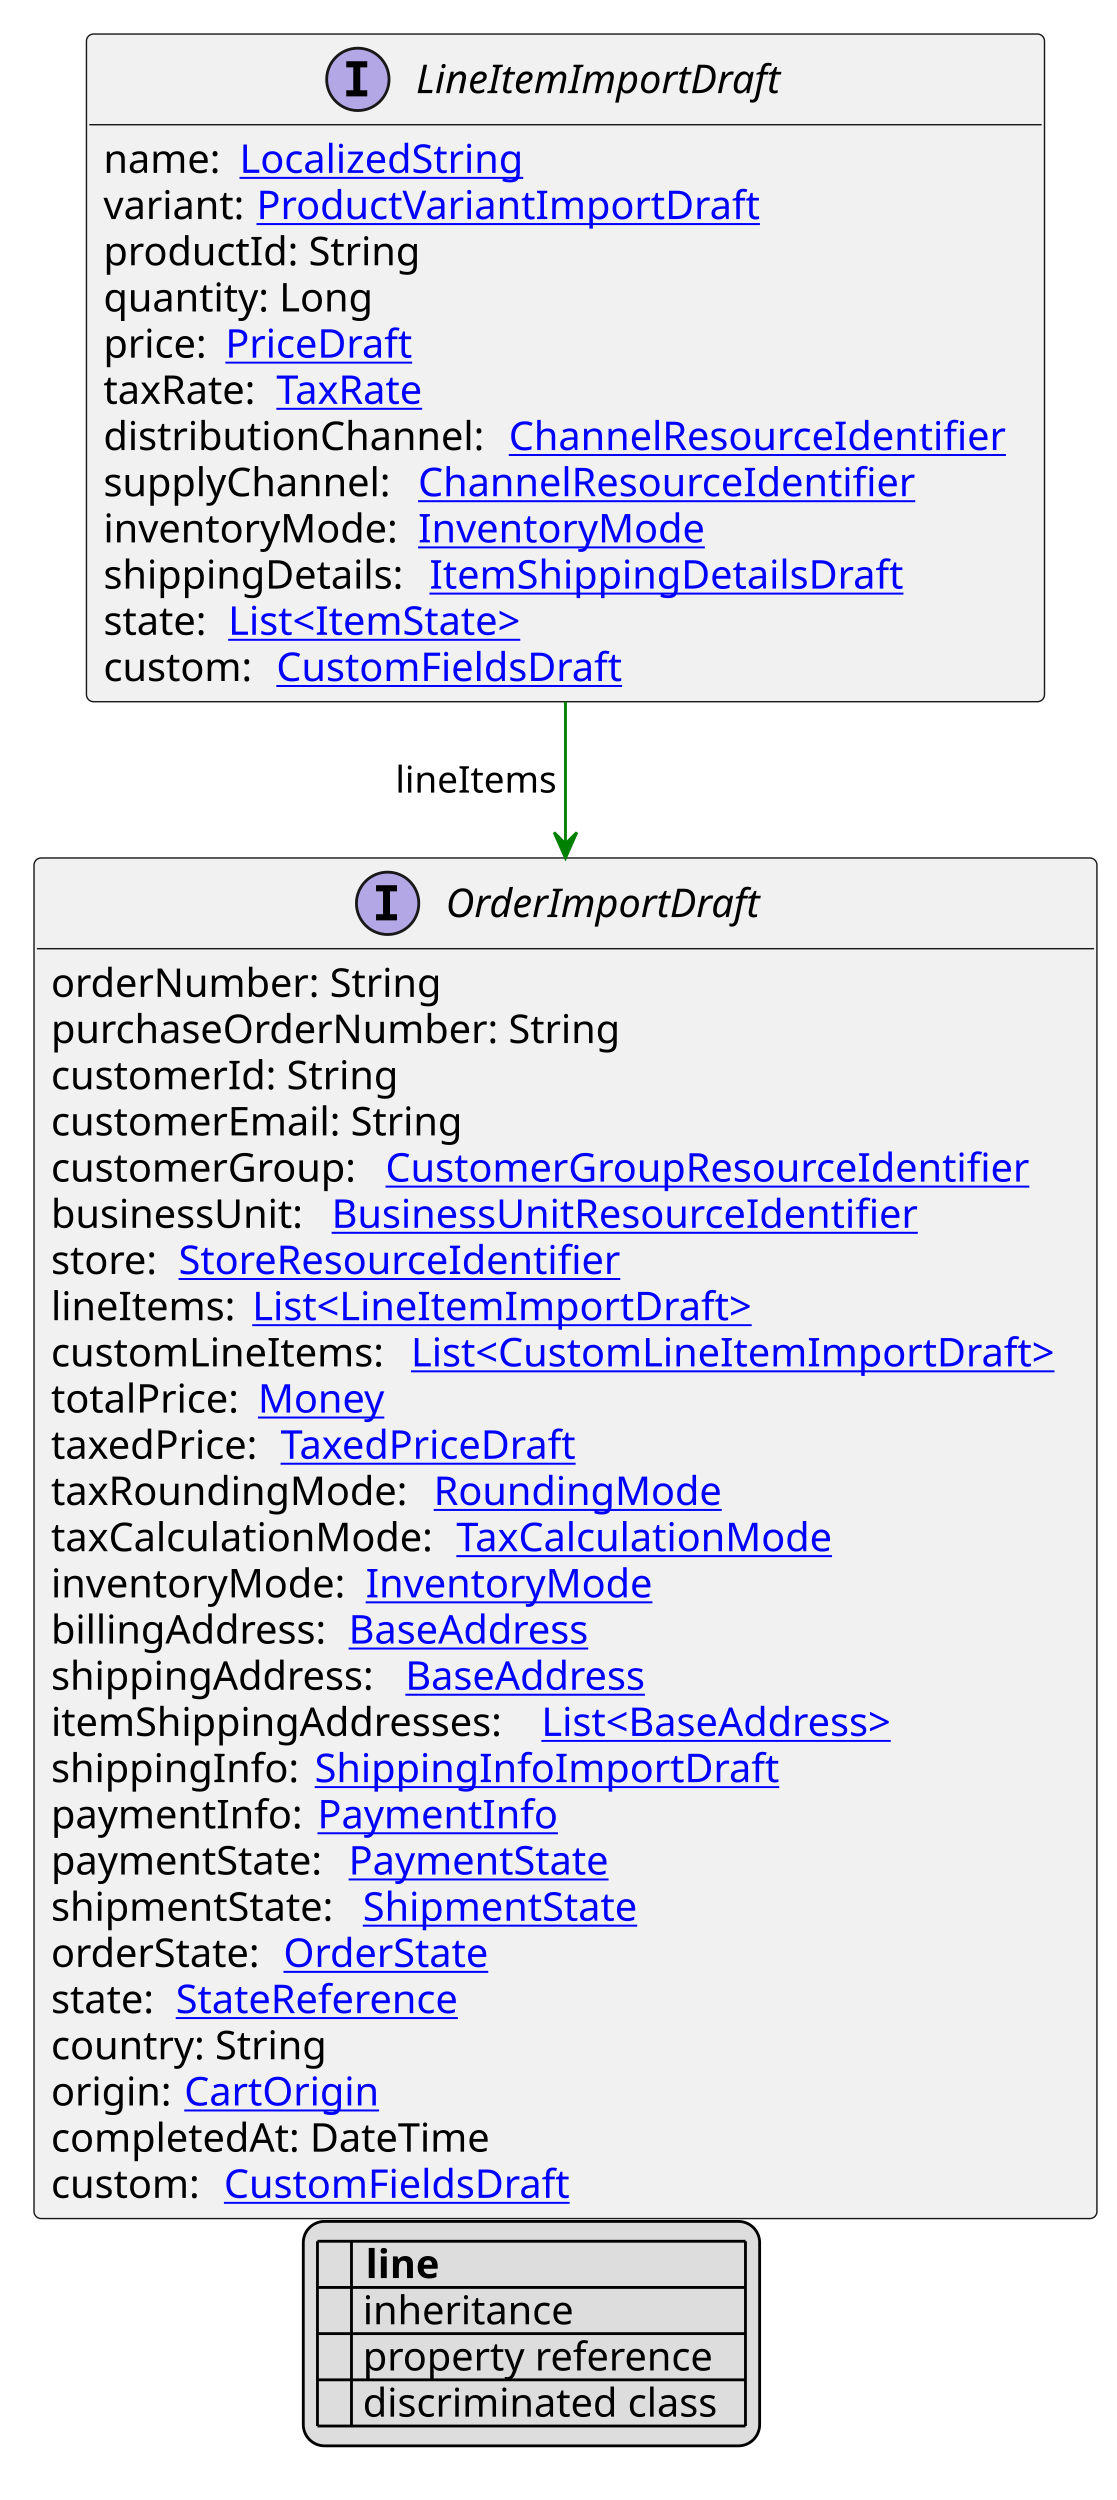
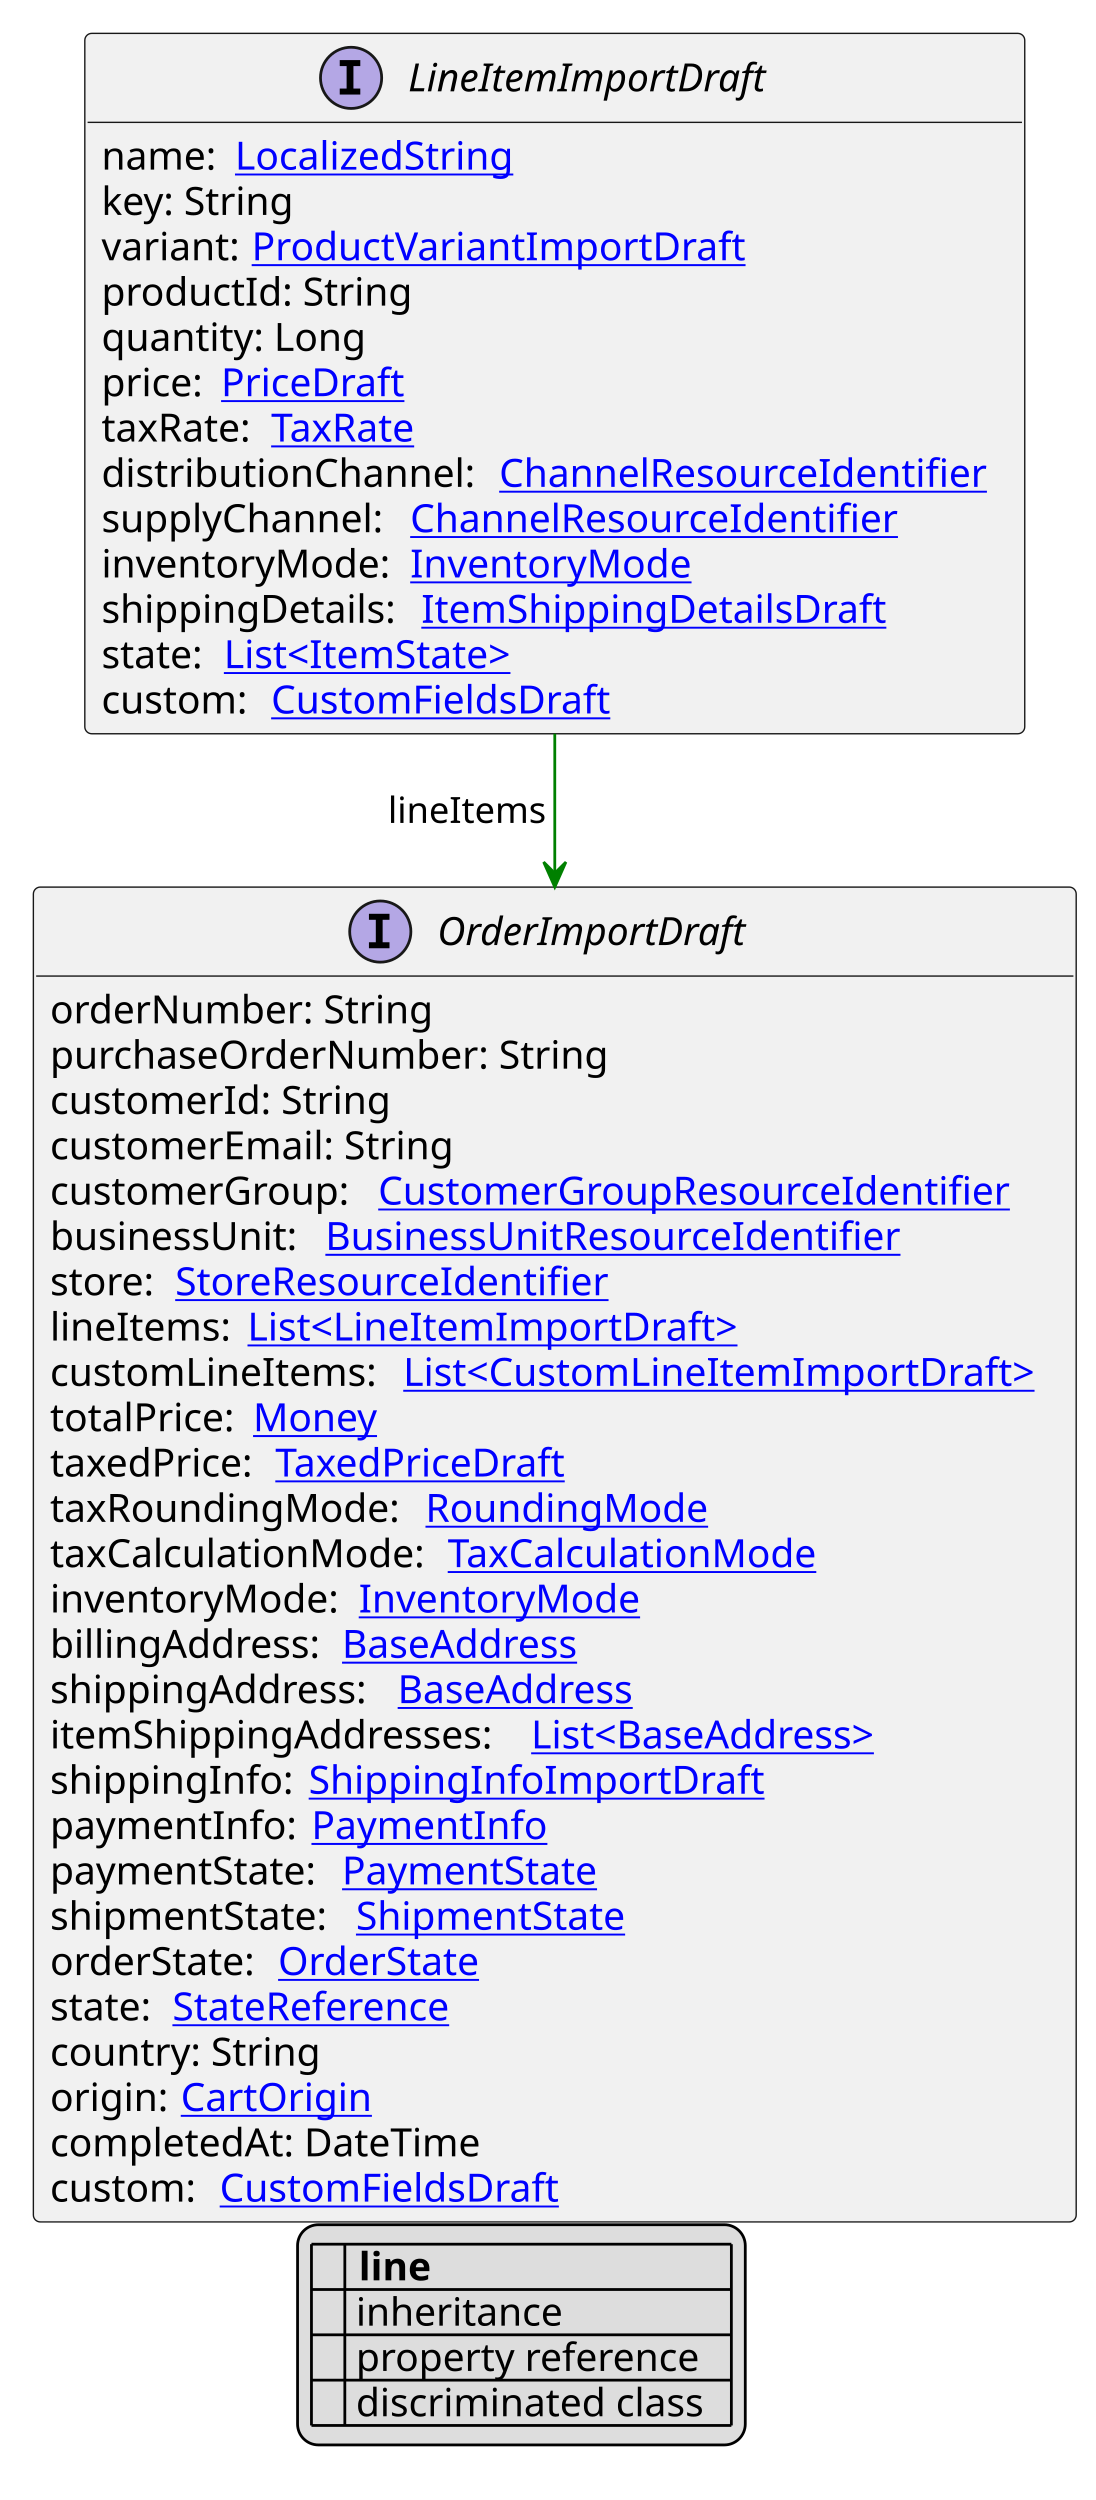
- <svg xmlns="http://www.w3.org/2000/svg" xmlns:xlink="http://www.w3.org/1999/xlink" contentStyleType="text/css" height="882px" preserveAspectRatio="none" style="width:394px;height:882px;background:#FFFFFF;" version="1.1" viewBox="0 0 394 882" width="394px" zoomAndPan="magnify">
+ <svg xmlns="http://www.w3.org/2000/svg" xmlns:xlink="http://www.w3.org/1999/xlink" contentStyleType="text/css" height="899px" preserveAspectRatio="none" style="width:394px;height:899px;background:#FFFFFF;" version="1.1" viewBox="0 0 394 899" width="394px" zoomAndPan="magnify">
  <defs>
-     <filter height="1" id="b1vqydofnmhd850" width="1" x="0" y="0">
+     <filter height="1" id="b1cs1ldq34eafq0" width="1" x="0" y="0">
      <feFlood flood-color="#000000" result="flood" />
      <feComposite in="SourceGraphic" in2="flood" operator="over" />
    </filter>
-     <filter height="1" id="b1vqydofnmhd851" width="1" x="0" y="0">
+     <filter height="1" id="b1cs1ldq34eafq1" width="1" x="0" y="0">
      <feFlood flood-color="#008000" result="flood" />
      <feComposite in="SourceGraphic" in2="flood" operator="over" />
    </filter>
-     <filter height="1" id="b1vqydofnmhd852" width="1" x="0" y="0">
+     <filter height="1" id="b1cs1ldq34eafq2" width="1" x="0" y="0">
      <feFlood flood-color="#0000FF" result="flood" />
      <feComposite in="SourceGraphic" in2="flood" operator="over" />
    </filter>
  </defs>
  <g>
    <a href="LineItemImportDraft.svg" target="_top" title="LineItemImportDraft.svg" xlink:actuate="onRequest" xlink:href="LineItemImportDraft.svg" xlink:show="new" xlink:title="LineItemImportDraft.svg" xlink:type="simple">
      <g id="elem_LineItemImportDraft">
-         <rect codeLine="10" fill="#F1F1F1" height="235.562" id="LineItemImportDraft" rx="2.5" ry="2.5" style="stroke:#181818;stroke-width:0.5;" width="338" x="30.5" y="12" />
+         <rect codeLine="10" fill="#F1F1F1" height="251.859" id="LineItemImportDraft" rx="2.5" ry="2.5" style="stroke:#181818;stroke-width:0.5;" width="338" x="30.5" y="12" />
        <ellipse cx="126.25" cy="28" fill="#B4A7E5" rx="11" ry="11" style="stroke:#181818;stroke-width:1.0;" />
        <path d="M122.172,23.766 L122.172,21.609 L129.562,21.609 L129.562,23.766 L127.094,23.766 L127.094,31.844 L129.562,31.844 L129.562,34 L122.172,34 L122.172,31.844 L124.641,31.844 L124.641,23.766 L122.172,23.766 Z " fill="#000000" />
        <text fill="#000000" font-family="sans-serif" font-size="14" font-style="italic" lengthAdjust="spacing" textLength="138" x="146.75" y="32.847">LineItemImportDraft</text>
        <line style="stroke:#181818;stroke-width:0.5;" x1="31.5" x2="367.5" y1="44" y2="44" />
        <text fill="#000000" font-family="sans-serif" font-size="14" lengthAdjust="spacing" textLength="44" x="36.5" y="60.995">name:</text>
        <a href="LocalizedString.svg" target="_top" title="LocalizedString.svg" xlink:actuate="onRequest" xlink:href="LocalizedString.svg" xlink:show="new" xlink:title="LocalizedString.svg" xlink:type="simple">
          <text fill="#0000FF" font-family="sans-serif" font-size="14" lengthAdjust="spacing" text-decoration="underline" textLength="104" x="84.5" y="60.995">LocalizedString</text>
        </a>
-         <text fill="#000000" font-family="sans-serif" font-size="14" lengthAdjust="spacing" textLength="50" x="36.5" y="77.292">variant:</text>
+         <text fill="#000000" font-family="sans-serif" font-size="14" lengthAdjust="spacing" textLength="73" x="36.5" y="77.292">key: String</text>
+         <text fill="#000000" font-family="sans-serif" font-size="14" lengthAdjust="spacing" textLength="50" x="36.5" y="93.589">variant:</text>
        <a href="ProductVariantImportDraft.svg" target="_top" title="ProductVariantImportDraft.svg" xlink:actuate="onRequest" xlink:href="ProductVariantImportDraft.svg" xlink:show="new" xlink:title="ProductVariantImportDraft.svg" xlink:type="simple">
-           <text fill="#0000FF" font-family="sans-serif" font-size="14" lengthAdjust="spacing" text-decoration="underline" textLength="178" x="90.5" y="77.292">ProductVariantImportDraft</text>
+           <text fill="#0000FF" font-family="sans-serif" font-size="14" lengthAdjust="spacing" text-decoration="underline" textLength="178" x="90.5" y="93.589">ProductVariantImportDraft</text>
        </a>
-         <text fill="#000000" font-family="sans-serif" font-size="14" lengthAdjust="spacing" textLength="115" x="36.5" y="93.589">productId: String</text>
-         <text fill="#000000" font-family="sans-serif" font-size="14" lengthAdjust="spacing" textLength="98" x="36.5" y="109.886">quantity: Long</text>
-         <text fill="#000000" font-family="sans-serif" font-size="14" lengthAdjust="spacing" textLength="39" x="36.5" y="126.183">price:</text>
+         <text fill="#000000" font-family="sans-serif" font-size="14" lengthAdjust="spacing" textLength="115" x="36.5" y="109.886">productId: String</text>
+         <text fill="#000000" font-family="sans-serif" font-size="14" lengthAdjust="spacing" textLength="98" x="36.5" y="126.183">quantity: Long</text>
+         <text fill="#000000" font-family="sans-serif" font-size="14" lengthAdjust="spacing" textLength="39" x="36.5" y="142.48">price:</text>
        <a href="PriceDraft.svg" target="_top" title="PriceDraft.svg" xlink:actuate="onRequest" xlink:href="PriceDraft.svg" xlink:show="new" xlink:title="PriceDraft.svg" xlink:type="simple">
-           <text fill="#0000FF" font-family="sans-serif" font-size="14" lengthAdjust="spacing" text-decoration="underline" textLength="67" x="79.5" y="126.183">PriceDraft</text>
+           <text fill="#0000FF" font-family="sans-serif" font-size="14" lengthAdjust="spacing" text-decoration="underline" textLength="67" x="79.5" y="142.48">PriceDraft</text>
        </a>
-         <text fill="#000000" font-family="sans-serif" font-size="14" lengthAdjust="spacing" textLength="57" x="36.5" y="142.48">taxRate:</text>
+         <text fill="#000000" font-family="sans-serif" font-size="14" lengthAdjust="spacing" textLength="57" x="36.5" y="158.776">taxRate:</text>
        <a href="TaxRate.svg" target="_top" title="TaxRate.svg" xlink:actuate="onRequest" xlink:href="TaxRate.svg" xlink:show="new" xlink:title="TaxRate.svg" xlink:type="simple">
-           <text fill="#0000FF" font-family="sans-serif" font-size="14" lengthAdjust="spacing" text-decoration="underline" textLength="56" x="97.5" y="142.48">TaxRate</text>
+           <text fill="#0000FF" font-family="sans-serif" font-size="14" lengthAdjust="spacing" text-decoration="underline" textLength="56" x="97.5" y="158.776">TaxRate</text>
        </a>
-         <text fill="#000000" font-family="sans-serif" font-size="14" lengthAdjust="spacing" textLength="139" x="36.5" y="158.776">distributionChannel:</text>
+         <text fill="#000000" font-family="sans-serif" font-size="14" lengthAdjust="spacing" textLength="139" x="36.5" y="175.073">distributionChannel:</text>
        <a href="ChannelResourceIdentifier.svg" target="_top" title="ChannelResourceIdentifier.svg" xlink:actuate="onRequest" xlink:href="ChannelResourceIdentifier.svg" xlink:show="new" xlink:title="ChannelResourceIdentifier.svg" xlink:type="simple">
-           <text fill="#0000FF" font-family="sans-serif" font-size="14" lengthAdjust="spacing" text-decoration="underline" textLength="183" x="179.5" y="158.776">ChannelResourceIdentifier</text>
+           <text fill="#0000FF" font-family="sans-serif" font-size="14" lengthAdjust="spacing" text-decoration="underline" textLength="183" x="179.5" y="175.073">ChannelResourceIdentifier</text>
        </a>
-         <text fill="#000000" font-family="sans-serif" font-size="14" lengthAdjust="spacing" textLength="107" x="36.5" y="175.073">supplyChannel:</text>
+         <text fill="#000000" font-family="sans-serif" font-size="14" lengthAdjust="spacing" textLength="107" x="36.5" y="191.37">supplyChannel:</text>
        <a href="ChannelResourceIdentifier.svg" target="_top" title="ChannelResourceIdentifier.svg" xlink:actuate="onRequest" xlink:href="ChannelResourceIdentifier.svg" xlink:show="new" xlink:title="ChannelResourceIdentifier.svg" xlink:type="simple">
-           <text fill="#0000FF" font-family="sans-serif" font-size="14" lengthAdjust="spacing" text-decoration="underline" textLength="183" x="147.5" y="175.073">ChannelResourceIdentifier</text>
+           <text fill="#0000FF" font-family="sans-serif" font-size="14" lengthAdjust="spacing" text-decoration="underline" textLength="183" x="147.5" y="191.37">ChannelResourceIdentifier</text>
        </a>
-         <text fill="#000000" font-family="sans-serif" font-size="14" lengthAdjust="spacing" textLength="107" x="36.5" y="191.37">inventoryMode:</text>
+         <text fill="#000000" font-family="sans-serif" font-size="14" lengthAdjust="spacing" textLength="107" x="36.5" y="207.667">inventoryMode:</text>
        <a href="InventoryMode.svg" target="_top" title="InventoryMode.svg" xlink:actuate="onRequest" xlink:href="InventoryMode.svg" xlink:show="new" xlink:title="InventoryMode.svg" xlink:type="simple">
-           <text fill="#0000FF" font-family="sans-serif" font-size="14" lengthAdjust="spacing" text-decoration="underline" textLength="102" x="147.5" y="191.37">InventoryMode</text>
+           <text fill="#0000FF" font-family="sans-serif" font-size="14" lengthAdjust="spacing" text-decoration="underline" textLength="102" x="147.5" y="207.667">InventoryMode</text>
        </a>
-         <text fill="#000000" font-family="sans-serif" font-size="14" lengthAdjust="spacing" textLength="111" x="36.5" y="207.667">shippingDetails:</text>
+         <text fill="#000000" font-family="sans-serif" font-size="14" lengthAdjust="spacing" textLength="111" x="36.5" y="223.964">shippingDetails:</text>
        <a href="ItemShippingDetailsDraft.svg" target="_top" title="ItemShippingDetailsDraft.svg" xlink:actuate="onRequest" xlink:href="ItemShippingDetailsDraft.svg" xlink:show="new" xlink:title="ItemShippingDetailsDraft.svg" xlink:type="simple">
-           <text fill="#0000FF" font-family="sans-serif" font-size="14" lengthAdjust="spacing" text-decoration="underline" textLength="170" x="151.5" y="207.667">ItemShippingDetailsDraft</text>
+           <text fill="#0000FF" font-family="sans-serif" font-size="14" lengthAdjust="spacing" text-decoration="underline" textLength="170" x="151.5" y="223.964">ItemShippingDetailsDraft</text>
        </a>
-         <text fill="#000000" font-family="sans-serif" font-size="14" lengthAdjust="spacing" textLength="40" x="36.5" y="223.964">state:</text>
+         <text fill="#000000" font-family="sans-serif" font-size="14" lengthAdjust="spacing" textLength="40" x="36.5" y="240.261">state:</text>
        <a href="ItemState.svg" target="_top" title="ItemState.svg" xlink:actuate="onRequest" xlink:href="ItemState.svg" xlink:show="new" xlink:title="ItemState.svg" xlink:type="simple">
-           <text fill="#0000FF" font-family="sans-serif" font-size="14" lengthAdjust="spacing" text-decoration="underline" textLength="113" x="80.5" y="223.964">List&lt;ItemState&gt;</text>
+           <text fill="#0000FF" font-family="sans-serif" font-size="14" lengthAdjust="spacing" text-decoration="underline" textLength="113" x="80.5" y="240.261">List&lt;ItemState&gt;</text>
        </a>
-         <text fill="#000000" font-family="sans-serif" font-size="14" lengthAdjust="spacing" textLength="57" x="36.5" y="240.261">custom:</text>
+         <text fill="#000000" font-family="sans-serif" font-size="14" lengthAdjust="spacing" textLength="57" x="36.5" y="256.558">custom:</text>
        <a href="CustomFieldsDraft.svg" target="_top" title="CustomFieldsDraft.svg" xlink:actuate="onRequest" xlink:href="CustomFieldsDraft.svg" xlink:show="new" xlink:title="CustomFieldsDraft.svg" xlink:type="simple">
-           <text fill="#0000FF" font-family="sans-serif" font-size="14" lengthAdjust="spacing" text-decoration="underline" textLength="127" x="97.5" y="240.261">CustomFieldsDraft</text>
+           <text fill="#0000FF" font-family="sans-serif" font-size="14" lengthAdjust="spacing" text-decoration="underline" textLength="127" x="97.5" y="256.558">CustomFieldsDraft</text>
        </a>
      </g>
    </a>
    <a href="OrderImportDraft.svg" target="_top" title="OrderImportDraft.svg" xlink:actuate="onRequest" xlink:href="OrderImportDraft.svg" xlink:show="new" xlink:title="OrderImportDraft.svg" xlink:type="simple">
      <g id="elem_OrderImportDraft">
-         <rect codeLine="27" fill="#F1F1F1" height="480.016" id="OrderImportDraft" rx="2.5" ry="2.5" style="stroke:#181818;stroke-width:0.5;" width="375" x="12" y="302.695" />
-         <ellipse cx="136.75" cy="318.695" fill="#B4A7E5" rx="11" ry="11" style="stroke:#181818;stroke-width:1.0;" />
-         <path d="M132.672,314.461 L132.672,312.305 L140.062,312.305 L140.062,314.461 L137.594,314.461 L137.594,322.539 L140.062,322.539 L140.062,324.695 L132.672,324.695 L132.672,322.539 L135.141,322.539 L135.141,314.461 L132.672,314.461 Z " fill="#000000" />
-         <text fill="#000000" font-family="sans-serif" font-size="14" font-style="italic" lengthAdjust="spacing" textLength="117" x="157.25" y="323.542">OrderImportDraft</text>
-         <line style="stroke:#181818;stroke-width:0.5;" x1="13" x2="386" y1="334.695" y2="334.695" />
-         <text fill="#000000" font-family="sans-serif" font-size="14" lengthAdjust="spacing" textLength="141" x="18" y="351.69">orderNumber: String</text>
-         <text fill="#000000" font-family="sans-serif" font-size="14" lengthAdjust="spacing" textLength="208" x="18" y="367.987">purchaseOrderNumber: String</text>
-         <text fill="#000000" font-family="sans-serif" font-size="14" lengthAdjust="spacing" textLength="127" x="18" y="384.284">customerId: String</text>
-         <text fill="#000000" font-family="sans-serif" font-size="14" lengthAdjust="spacing" textLength="151" x="18" y="400.581">customerEmail: String</text>
-         <text fill="#000000" font-family="sans-serif" font-size="14" lengthAdjust="spacing" textLength="114" x="18" y="416.878">customerGroup:</text>
+         <rect codeLine="28" fill="#F1F1F1" height="480.016" id="OrderImportDraft" rx="2.5" ry="2.5" style="stroke:#181818;stroke-width:0.5;" width="375" x="12" y="318.992" />
+         <ellipse cx="136.75" cy="334.992" fill="#B4A7E5" rx="11" ry="11" style="stroke:#181818;stroke-width:1.0;" />
+         <path d="M132.672,330.758 L132.672,328.602 L140.062,328.602 L140.062,330.758 L137.594,330.758 L137.594,338.836 L140.062,338.836 L140.062,340.992 L132.672,340.992 L132.672,338.836 L135.141,338.836 L135.141,330.758 L132.672,330.758 Z " fill="#000000" />
+         <text fill="#000000" font-family="sans-serif" font-size="14" font-style="italic" lengthAdjust="spacing" textLength="117" x="157.25" y="339.839">OrderImportDraft</text>
+         <line style="stroke:#181818;stroke-width:0.5;" x1="13" x2="386" y1="350.992" y2="350.992" />
+         <text fill="#000000" font-family="sans-serif" font-size="14" lengthAdjust="spacing" textLength="141" x="18" y="367.987">orderNumber: String</text>
+         <text fill="#000000" font-family="sans-serif" font-size="14" lengthAdjust="spacing" textLength="208" x="18" y="384.284">purchaseOrderNumber: String</text>
+         <text fill="#000000" font-family="sans-serif" font-size="14" lengthAdjust="spacing" textLength="127" x="18" y="400.581">customerId: String</text>
+         <text fill="#000000" font-family="sans-serif" font-size="14" lengthAdjust="spacing" textLength="151" x="18" y="416.878">customerEmail: String</text>
+         <text fill="#000000" font-family="sans-serif" font-size="14" lengthAdjust="spacing" textLength="114" x="18" y="433.175">customerGroup:</text>
        <a href="CustomerGroupResourceIdentifier.svg" target="_top" title="CustomerGroupResourceIdentifier.svg" xlink:actuate="onRequest" xlink:href="CustomerGroupResourceIdentifier.svg" xlink:show="new" xlink:title="CustomerGroupResourceIdentifier.svg" xlink:type="simple">
-           <text fill="#0000FF" font-family="sans-serif" font-size="14" lengthAdjust="spacing" text-decoration="underline" textLength="237" x="136" y="416.878">CustomerGroupResourceIdentifier</text>
+           <text fill="#0000FF" font-family="sans-serif" font-size="14" lengthAdjust="spacing" text-decoration="underline" textLength="237" x="136" y="433.175">CustomerGroupResourceIdentifier</text>
        </a>
-         <text fill="#000000" font-family="sans-serif" font-size="14" lengthAdjust="spacing" textLength="95" x="18" y="433.175">businessUnit:</text>
+         <text fill="#000000" font-family="sans-serif" font-size="14" lengthAdjust="spacing" textLength="95" x="18" y="449.472">businessUnit:</text>
        <a href="BusinessUnitResourceIdentifier.svg" target="_top" title="BusinessUnitResourceIdentifier.svg" xlink:actuate="onRequest" xlink:href="BusinessUnitResourceIdentifier.svg" xlink:show="new" xlink:title="BusinessUnitResourceIdentifier.svg" xlink:type="simple">
-           <text fill="#0000FF" font-family="sans-serif" font-size="14" lengthAdjust="spacing" text-decoration="underline" textLength="217" x="117" y="433.175">BusinessUnitResourceIdentifier</text>
+           <text fill="#0000FF" font-family="sans-serif" font-size="14" lengthAdjust="spacing" text-decoration="underline" textLength="217" x="117" y="449.472">BusinessUnitResourceIdentifier</text>
        </a>
-         <text fill="#000000" font-family="sans-serif" font-size="14" lengthAdjust="spacing" textLength="41" x="18" y="449.472">store:</text>
+         <text fill="#000000" font-family="sans-serif" font-size="14" lengthAdjust="spacing" textLength="41" x="18" y="465.769">store:</text>
        <a href="StoreResourceIdentifier.svg" target="_top" title="StoreResourceIdentifier.svg" xlink:actuate="onRequest" xlink:href="StoreResourceIdentifier.svg" xlink:show="new" xlink:title="StoreResourceIdentifier.svg" xlink:type="simple">
-           <text fill="#0000FF" font-family="sans-serif" font-size="14" lengthAdjust="spacing" text-decoration="underline" textLength="163" x="63" y="449.472">StoreResourceIdentifier</text>
+           <text fill="#0000FF" font-family="sans-serif" font-size="14" lengthAdjust="spacing" text-decoration="underline" textLength="163" x="63" y="465.769">StoreResourceIdentifier</text>
        </a>
-         <text fill="#000000" font-family="sans-serif" font-size="14" lengthAdjust="spacing" textLength="67" x="18" y="465.769">lineItems:</text>
+         <text fill="#000000" font-family="sans-serif" font-size="14" lengthAdjust="spacing" textLength="67" x="18" y="482.065">lineItems:</text>
        <a href="LineItemImportDraft.svg" target="_top" title="LineItemImportDraft.svg" xlink:actuate="onRequest" xlink:href="LineItemImportDraft.svg" xlink:show="new" xlink:title="LineItemImportDraft.svg" xlink:type="simple">
-           <text fill="#0000FF" font-family="sans-serif" font-size="14" lengthAdjust="spacing" text-decoration="underline" textLength="182" x="89" y="465.769">List&lt;LineItemImportDraft&gt;</text>
+           <text fill="#0000FF" font-family="sans-serif" font-size="14" lengthAdjust="spacing" text-decoration="underline" textLength="182" x="89" y="482.065">List&lt;LineItemImportDraft&gt;</text>
        </a>
-         <text fill="#000000" font-family="sans-serif" font-size="14" lengthAdjust="spacing" textLength="123" x="18" y="482.065">customLineItems:</text>
+         <text fill="#000000" font-family="sans-serif" font-size="14" lengthAdjust="spacing" textLength="123" x="18" y="498.362">customLineItems:</text>
        <a href="CustomLineItemImportDraft.svg" target="_top" title="CustomLineItemImportDraft.svg" xlink:actuate="onRequest" xlink:href="CustomLineItemImportDraft.svg" xlink:show="new" xlink:title="CustomLineItemImportDraft.svg" xlink:type="simple">
-           <text fill="#0000FF" font-family="sans-serif" font-size="14" lengthAdjust="spacing" text-decoration="underline" textLength="236" x="145" y="482.065">List&lt;CustomLineItemImportDraft&gt;</text>
+           <text fill="#0000FF" font-family="sans-serif" font-size="14" lengthAdjust="spacing" text-decoration="underline" textLength="236" x="145" y="498.362">List&lt;CustomLineItemImportDraft&gt;</text>
        </a>
-         <text fill="#000000" font-family="sans-serif" font-size="14" lengthAdjust="spacing" textLength="69" x="18" y="498.362">totalPrice:</text>
+         <text fill="#000000" font-family="sans-serif" font-size="14" lengthAdjust="spacing" textLength="69" x="18" y="514.659">totalPrice:</text>
        <a href="Money.svg" target="_top" title="Money.svg" xlink:actuate="onRequest" xlink:href="Money.svg" xlink:show="new" xlink:title="Money.svg" xlink:type="simple">
-           <text fill="#0000FF" font-family="sans-serif" font-size="14" lengthAdjust="spacing" text-decoration="underline" textLength="46" x="91" y="498.362">Money</text>
+           <text fill="#0000FF" font-family="sans-serif" font-size="14" lengthAdjust="spacing" text-decoration="underline" textLength="46" x="91" y="514.659">Money</text>
        </a>
-         <text fill="#000000" font-family="sans-serif" font-size="14" lengthAdjust="spacing" textLength="77" x="18" y="514.659">taxedPrice:</text>
+         <text fill="#000000" font-family="sans-serif" font-size="14" lengthAdjust="spacing" textLength="77" x="18" y="530.956">taxedPrice:</text>
        <a href="TaxedPriceDraft.svg" target="_top" title="TaxedPriceDraft.svg" xlink:actuate="onRequest" xlink:href="TaxedPriceDraft.svg" xlink:show="new" xlink:title="TaxedPriceDraft.svg" xlink:type="simple">
-           <text fill="#0000FF" font-family="sans-serif" font-size="14" lengthAdjust="spacing" text-decoration="underline" textLength="109" x="99" y="514.659">TaxedPriceDraft</text>
+           <text fill="#0000FF" font-family="sans-serif" font-size="14" lengthAdjust="spacing" text-decoration="underline" textLength="109" x="99" y="530.956">TaxedPriceDraft</text>
        </a>
-         <text fill="#000000" font-family="sans-serif" font-size="14" lengthAdjust="spacing" textLength="131" x="18" y="530.956">taxRoundingMode:</text>
+         <text fill="#000000" font-family="sans-serif" font-size="14" lengthAdjust="spacing" textLength="131" x="18" y="547.253">taxRoundingMode:</text>
        <a href="RoundingMode.svg" target="_top" title="RoundingMode.svg" xlink:actuate="onRequest" xlink:href="RoundingMode.svg" xlink:show="new" xlink:title="RoundingMode.svg" xlink:type="simple">
-           <text fill="#0000FF" font-family="sans-serif" font-size="14" lengthAdjust="spacing" text-decoration="underline" textLength="106" x="153" y="530.956">RoundingMode</text>
+           <text fill="#0000FF" font-family="sans-serif" font-size="14" lengthAdjust="spacing" text-decoration="underline" textLength="106" x="153" y="547.253">RoundingMode</text>
        </a>
-         <text fill="#000000" font-family="sans-serif" font-size="14" lengthAdjust="spacing" textLength="139" x="18" y="547.253">taxCalculationMode:</text>
+         <text fill="#000000" font-family="sans-serif" font-size="14" lengthAdjust="spacing" textLength="139" x="18" y="563.55">taxCalculationMode:</text>
        <a href="TaxCalculationMode.svg" target="_top" title="TaxCalculationMode.svg" xlink:actuate="onRequest" xlink:href="TaxCalculationMode.svg" xlink:show="new" xlink:title="TaxCalculationMode.svg" xlink:type="simple">
-           <text fill="#0000FF" font-family="sans-serif" font-size="14" lengthAdjust="spacing" text-decoration="underline" textLength="138" x="161" y="547.253">TaxCalculationMode</text>
+           <text fill="#0000FF" font-family="sans-serif" font-size="14" lengthAdjust="spacing" text-decoration="underline" textLength="138" x="161" y="563.55">TaxCalculationMode</text>
        </a>
-         <text fill="#000000" font-family="sans-serif" font-size="14" lengthAdjust="spacing" textLength="107" x="18" y="563.55">inventoryMode:</text>
+         <text fill="#000000" font-family="sans-serif" font-size="14" lengthAdjust="spacing" textLength="107" x="18" y="579.847">inventoryMode:</text>
        <a href="InventoryMode.svg" target="_top" title="InventoryMode.svg" xlink:actuate="onRequest" xlink:href="InventoryMode.svg" xlink:show="new" xlink:title="InventoryMode.svg" xlink:type="simple">
-           <text fill="#0000FF" font-family="sans-serif" font-size="14" lengthAdjust="spacing" text-decoration="underline" textLength="102" x="129" y="563.55">InventoryMode</text>
+           <text fill="#0000FF" font-family="sans-serif" font-size="14" lengthAdjust="spacing" text-decoration="underline" textLength="102" x="129" y="579.847">InventoryMode</text>
        </a>
-         <text fill="#000000" font-family="sans-serif" font-size="14" lengthAdjust="spacing" textLength="101" x="18" y="579.847">billingAddress:</text>
+         <text fill="#000000" font-family="sans-serif" font-size="14" lengthAdjust="spacing" textLength="101" x="18" y="596.144">billingAddress:</text>
        <a href="BaseAddress.svg" target="_top" title="BaseAddress.svg" xlink:actuate="onRequest" xlink:href="BaseAddress.svg" xlink:show="new" xlink:title="BaseAddress.svg" xlink:type="simple">
-           <text fill="#0000FF" font-family="sans-serif" font-size="14" lengthAdjust="spacing" text-decoration="underline" textLength="92" x="123" y="579.847">BaseAddress</text>
+           <text fill="#0000FF" font-family="sans-serif" font-size="14" lengthAdjust="spacing" text-decoration="underline" textLength="92" x="123" y="596.144">BaseAddress</text>
        </a>
-         <text fill="#000000" font-family="sans-serif" font-size="14" lengthAdjust="spacing" textLength="121" x="18" y="596.144">shippingAddress:</text>
+         <text fill="#000000" font-family="sans-serif" font-size="14" lengthAdjust="spacing" textLength="121" x="18" y="612.44">shippingAddress:</text>
        <a href="BaseAddress.svg" target="_top" title="BaseAddress.svg" xlink:actuate="onRequest" xlink:href="BaseAddress.svg" xlink:show="new" xlink:title="BaseAddress.svg" xlink:type="simple">
-           <text fill="#0000FF" font-family="sans-serif" font-size="14" lengthAdjust="spacing" text-decoration="underline" textLength="92" x="143" y="596.144">BaseAddress</text>
+           <text fill="#0000FF" font-family="sans-serif" font-size="14" lengthAdjust="spacing" text-decoration="underline" textLength="92" x="143" y="612.44">BaseAddress</text>
        </a>
-         <text fill="#000000" font-family="sans-serif" font-size="14" lengthAdjust="spacing" textLength="169" x="18" y="612.44">itemShippingAddresses:</text>
+         <text fill="#000000" font-family="sans-serif" font-size="14" lengthAdjust="spacing" textLength="169" x="18" y="628.737">itemShippingAddresses:</text>
        <a href="BaseAddress.svg" target="_top" title="BaseAddress.svg" xlink:actuate="onRequest" xlink:href="BaseAddress.svg" xlink:show="new" xlink:title="BaseAddress.svg" xlink:type="simple">
-           <text fill="#0000FF" font-family="sans-serif" font-size="14" lengthAdjust="spacing" text-decoration="underline" textLength="139" x="191" y="612.44">List&lt;BaseAddress&gt;</text>
+           <text fill="#0000FF" font-family="sans-serif" font-size="14" lengthAdjust="spacing" text-decoration="underline" textLength="139" x="191" y="628.737">List&lt;BaseAddress&gt;</text>
        </a>
-         <text fill="#000000" font-family="sans-serif" font-size="14" lengthAdjust="spacing" textLength="89" x="18" y="628.737">shippingInfo:</text>
+         <text fill="#000000" font-family="sans-serif" font-size="14" lengthAdjust="spacing" textLength="89" x="18" y="645.034">shippingInfo:</text>
        <a href="ShippingInfoImportDraft.svg" target="_top" title="ShippingInfoImportDraft.svg" xlink:actuate="onRequest" xlink:href="ShippingInfoImportDraft.svg" xlink:show="new" xlink:title="ShippingInfoImportDraft.svg" xlink:type="simple">
-           <text fill="#0000FF" font-family="sans-serif" font-size="14" lengthAdjust="spacing" text-decoration="underline" textLength="162" x="111" y="628.737">ShippingInfoImportDraft</text>
+           <text fill="#0000FF" font-family="sans-serif" font-size="14" lengthAdjust="spacing" text-decoration="underline" textLength="162" x="111" y="645.034">ShippingInfoImportDraft</text>
        </a>
-         <text fill="#000000" font-family="sans-serif" font-size="14" lengthAdjust="spacing" textLength="90" x="18" y="645.034">paymentInfo:</text>
+         <text fill="#000000" font-family="sans-serif" font-size="14" lengthAdjust="spacing" textLength="90" x="18" y="661.331">paymentInfo:</text>
        <a href="PaymentInfo.svg" target="_top" title="PaymentInfo.svg" xlink:actuate="onRequest" xlink:href="PaymentInfo.svg" xlink:show="new" xlink:title="PaymentInfo.svg" xlink:type="simple">
-           <text fill="#0000FF" font-family="sans-serif" font-size="14" lengthAdjust="spacing" text-decoration="underline" textLength="85" x="112" y="645.034">PaymentInfo</text>
+           <text fill="#0000FF" font-family="sans-serif" font-size="14" lengthAdjust="spacing" text-decoration="underline" textLength="85" x="112" y="661.331">PaymentInfo</text>
        </a>
-         <text fill="#000000" font-family="sans-serif" font-size="14" lengthAdjust="spacing" textLength="101" x="18" y="661.331">paymentState:</text>
+         <text fill="#000000" font-family="sans-serif" font-size="14" lengthAdjust="spacing" textLength="101" x="18" y="677.628">paymentState:</text>
        <a href="PaymentState.svg" target="_top" title="PaymentState.svg" xlink:actuate="onRequest" xlink:href="PaymentState.svg" xlink:show="new" xlink:title="PaymentState.svg" xlink:type="simple">
-           <text fill="#0000FF" font-family="sans-serif" font-size="14" lengthAdjust="spacing" text-decoration="underline" textLength="96" x="123" y="661.331">PaymentState</text>
+           <text fill="#0000FF" font-family="sans-serif" font-size="14" lengthAdjust="spacing" text-decoration="underline" textLength="96" x="123" y="677.628">PaymentState</text>
        </a>
-         <text fill="#000000" font-family="sans-serif" font-size="14" lengthAdjust="spacing" textLength="106" x="18" y="677.628">shipmentState:</text>
+         <text fill="#000000" font-family="sans-serif" font-size="14" lengthAdjust="spacing" textLength="106" x="18" y="693.925">shipmentState:</text>
        <a href="ShipmentState.svg" target="_top" title="ShipmentState.svg" xlink:actuate="onRequest" xlink:href="ShipmentState.svg" xlink:show="new" xlink:title="ShipmentState.svg" xlink:type="simple">
-           <text fill="#0000FF" font-family="sans-serif" font-size="14" lengthAdjust="spacing" text-decoration="underline" textLength="102" x="128" y="677.628">ShipmentState</text>
+           <text fill="#0000FF" font-family="sans-serif" font-size="14" lengthAdjust="spacing" text-decoration="underline" textLength="102" x="128" y="693.925">ShipmentState</text>
        </a>
-         <text fill="#000000" font-family="sans-serif" font-size="14" lengthAdjust="spacing" textLength="78" x="18" y="693.925">orderState:</text>
+         <text fill="#000000" font-family="sans-serif" font-size="14" lengthAdjust="spacing" textLength="78" x="18" y="710.222">orderState:</text>
        <a href="OrderState.svg" target="_top" title="OrderState.svg" xlink:actuate="onRequest" xlink:href="OrderState.svg" xlink:show="new" xlink:title="OrderState.svg" xlink:type="simple">
-           <text fill="#0000FF" font-family="sans-serif" font-size="14" lengthAdjust="spacing" text-decoration="underline" textLength="75" x="100" y="693.925">OrderState</text>
+           <text fill="#0000FF" font-family="sans-serif" font-size="14" lengthAdjust="spacing" text-decoration="underline" textLength="75" x="100" y="710.222">OrderState</text>
        </a>
-         <text fill="#000000" font-family="sans-serif" font-size="14" lengthAdjust="spacing" textLength="40" x="18" y="710.222">state:</text>
+         <text fill="#000000" font-family="sans-serif" font-size="14" lengthAdjust="spacing" textLength="40" x="18" y="726.519">state:</text>
        <a href="StateReference.svg" target="_top" title="StateReference.svg" xlink:actuate="onRequest" xlink:href="StateReference.svg" xlink:show="new" xlink:title="StateReference.svg" xlink:type="simple">
-           <text fill="#0000FF" font-family="sans-serif" font-size="14" lengthAdjust="spacing" text-decoration="underline" textLength="108" x="62" y="710.222">StateReference</text>
+           <text fill="#0000FF" font-family="sans-serif" font-size="14" lengthAdjust="spacing" text-decoration="underline" textLength="108" x="62" y="726.519">StateReference</text>
        </a>
-         <text fill="#000000" font-family="sans-serif" font-size="14" lengthAdjust="spacing" textLength="101" x="18" y="726.519">country: String</text>
-         <text fill="#000000" font-family="sans-serif" font-size="14" lengthAdjust="spacing" textLength="43" x="18" y="742.815">origin:</text>
+         <text fill="#000000" font-family="sans-serif" font-size="14" lengthAdjust="spacing" textLength="101" x="18" y="742.815">country: String</text>
+         <text fill="#000000" font-family="sans-serif" font-size="14" lengthAdjust="spacing" textLength="43" x="18" y="759.112">origin:</text>
        <a href="CartOrigin.svg" target="_top" title="CartOrigin.svg" xlink:actuate="onRequest" xlink:href="CartOrigin.svg" xlink:show="new" xlink:title="CartOrigin.svg" xlink:type="simple">
-           <text fill="#0000FF" font-family="sans-serif" font-size="14" lengthAdjust="spacing" text-decoration="underline" textLength="68" x="65" y="742.815">CartOrigin</text>
+           <text fill="#0000FF" font-family="sans-serif" font-size="14" lengthAdjust="spacing" text-decoration="underline" textLength="68" x="65" y="759.112">CartOrigin</text>
        </a>
-         <text fill="#000000" font-family="sans-serif" font-size="14" lengthAdjust="spacing" textLength="164" x="18" y="759.112">completedAt: DateTime</text>
-         <text fill="#000000" font-family="sans-serif" font-size="14" lengthAdjust="spacing" textLength="57" x="18" y="775.409">custom:</text>
+         <text fill="#000000" font-family="sans-serif" font-size="14" lengthAdjust="spacing" textLength="164" x="18" y="775.409">completedAt: DateTime</text>
+         <text fill="#000000" font-family="sans-serif" font-size="14" lengthAdjust="spacing" textLength="57" x="18" y="791.706">custom:</text>
        <a href="CustomFieldsDraft.svg" target="_top" title="CustomFieldsDraft.svg" xlink:actuate="onRequest" xlink:href="CustomFieldsDraft.svg" xlink:show="new" xlink:title="CustomFieldsDraft.svg" xlink:type="simple">
-           <text fill="#0000FF" font-family="sans-serif" font-size="14" lengthAdjust="spacing" text-decoration="underline" textLength="127" x="79" y="775.409">CustomFieldsDraft</text>
+           <text fill="#0000FF" font-family="sans-serif" font-size="14" lengthAdjust="spacing" text-decoration="underline" textLength="127" x="79" y="791.706">CustomFieldsDraft</text>
        </a>
      </g>
    </a>
-     <line style="stroke:#008000;stroke-width:1.0;" x1="199.5" x2="199.5" y1="247.562" y2="302.695" />
-     <polygon fill="#008000" points="199.5,302.695,203.5,293.695,199.5,297.695,195.5,293.695,199.5,302.695" style="stroke:#008000;stroke-width:1.0;" />
-     <text fill="#000000" font-family="sans-serif" font-size="13" lengthAdjust="spacing" textLength="58" x="139.5" y="279.629">lineItems</text>
-     <rect fill="#DDDDDD" height="79.188" id="_legend" rx="7.5" ry="7.5" style="stroke:#000000;stroke-width:1.0;" width="161" x="107" y="783.711" />
-     <text fill="#000000" font-family="sans-serif" font-size="14" font-weight="bold" lengthAdjust="spacing" textLength="5" x="112" y="803.706"> </text>
-     <text fill="#000000" font-family="sans-serif" font-size="14" font-weight="bold" lengthAdjust="spacing" textLength="28" x="129" y="803.706">line</text>
-     <text fill="#000000" filter="url(#b1vqydofnmhd850)" font-family="sans-serif" font-size="14" lengthAdjust="spacing" textLength="12" x="112" y="820.003">   </text>
-     <text fill="#000000" font-family="sans-serif" font-size="14" lengthAdjust="spacing" textLength="77" x="128" y="820.003">inheritance</text>
-     <text fill="#000000" filter="url(#b1vqydofnmhd851)" font-family="sans-serif" font-size="14" lengthAdjust="spacing" textLength="12" x="112" y="836.3">   </text>
-     <text fill="#000000" font-family="sans-serif" font-size="14" lengthAdjust="spacing" textLength="129" x="128" y="836.3">property reference</text>
-     <text fill="#000000" filter="url(#b1vqydofnmhd852)" font-family="sans-serif" font-size="14" lengthAdjust="spacing" textLength="12" x="112" y="852.597">   </text>
-     <text fill="#000000" font-family="sans-serif" font-size="14" lengthAdjust="spacing" textLength="131" x="128" y="852.597">discriminated class</text>
-     <line style="stroke:#000000;stroke-width:1.0;" x1="112" x2="263" y1="790.711" y2="790.711" />
+     <line style="stroke:#008000;stroke-width:1.0;" x1="199.5" x2="199.5" y1="263.859" y2="318.992" />
+     <polygon fill="#008000" points="199.5,318.992,203.5,309.992,199.5,313.992,195.5,309.992,199.5,318.992" style="stroke:#008000;stroke-width:1.0;" />
+     <text fill="#000000" font-family="sans-serif" font-size="13" lengthAdjust="spacing" textLength="58" x="139.5" y="295.926">lineItems</text>
+     <rect fill="#DDDDDD" height="79.188" id="_legend" rx="7.5" ry="7.5" style="stroke:#000000;stroke-width:1.0;" width="161" x="107" y="800.008" />
+     <text fill="#000000" font-family="sans-serif" font-size="14" font-weight="bold" lengthAdjust="spacing" textLength="5" x="112" y="820.003"> </text>
+     <text fill="#000000" font-family="sans-serif" font-size="14" font-weight="bold" lengthAdjust="spacing" textLength="28" x="129" y="820.003">line</text>
+     <text fill="#000000" filter="url(#b1cs1ldq34eafq0)" font-family="sans-serif" font-size="14" lengthAdjust="spacing" textLength="12" x="112" y="836.3">   </text>
+     <text fill="#000000" font-family="sans-serif" font-size="14" lengthAdjust="spacing" textLength="77" x="128" y="836.3">inheritance</text>
+     <text fill="#000000" filter="url(#b1cs1ldq34eafq1)" font-family="sans-serif" font-size="14" lengthAdjust="spacing" textLength="12" x="112" y="852.597">   </text>
+     <text fill="#000000" font-family="sans-serif" font-size="14" lengthAdjust="spacing" textLength="129" x="128" y="852.597">property reference</text>
+     <text fill="#000000" filter="url(#b1cs1ldq34eafq2)" font-family="sans-serif" font-size="14" lengthAdjust="spacing" textLength="12" x="112" y="868.894">   </text>
+     <text fill="#000000" font-family="sans-serif" font-size="14" lengthAdjust="spacing" textLength="131" x="128" y="868.894">discriminated class</text>
    <line style="stroke:#000000;stroke-width:1.0;" x1="112" x2="263" y1="807.008" y2="807.008" />
    <line style="stroke:#000000;stroke-width:1.0;" x1="112" x2="263" y1="823.305" y2="823.305" />
    <line style="stroke:#000000;stroke-width:1.0;" x1="112" x2="263" y1="839.602" y2="839.602" />
    <line style="stroke:#000000;stroke-width:1.0;" x1="112" x2="263" y1="855.898" y2="855.898" />
-     <line style="stroke:#000000;stroke-width:1.0;" x1="112" x2="112" y1="790.711" y2="855.898" />
-     <line style="stroke:#000000;stroke-width:1.0;" x1="124" x2="124" y1="790.711" y2="855.898" />
-     <line style="stroke:#000000;stroke-width:1.0;" x1="263" x2="263" y1="790.711" y2="855.898" />
+     <line style="stroke:#000000;stroke-width:1.0;" x1="112" x2="263" y1="872.195" y2="872.195" />
+     <line style="stroke:#000000;stroke-width:1.0;" x1="112" x2="112" y1="807.008" y2="872.195" />
+     <line style="stroke:#000000;stroke-width:1.0;" x1="124" x2="124" y1="807.008" y2="872.195" />
+     <line style="stroke:#000000;stroke-width:1.0;" x1="263" x2="263" y1="807.008" y2="872.195" />
  </g>
</svg>
